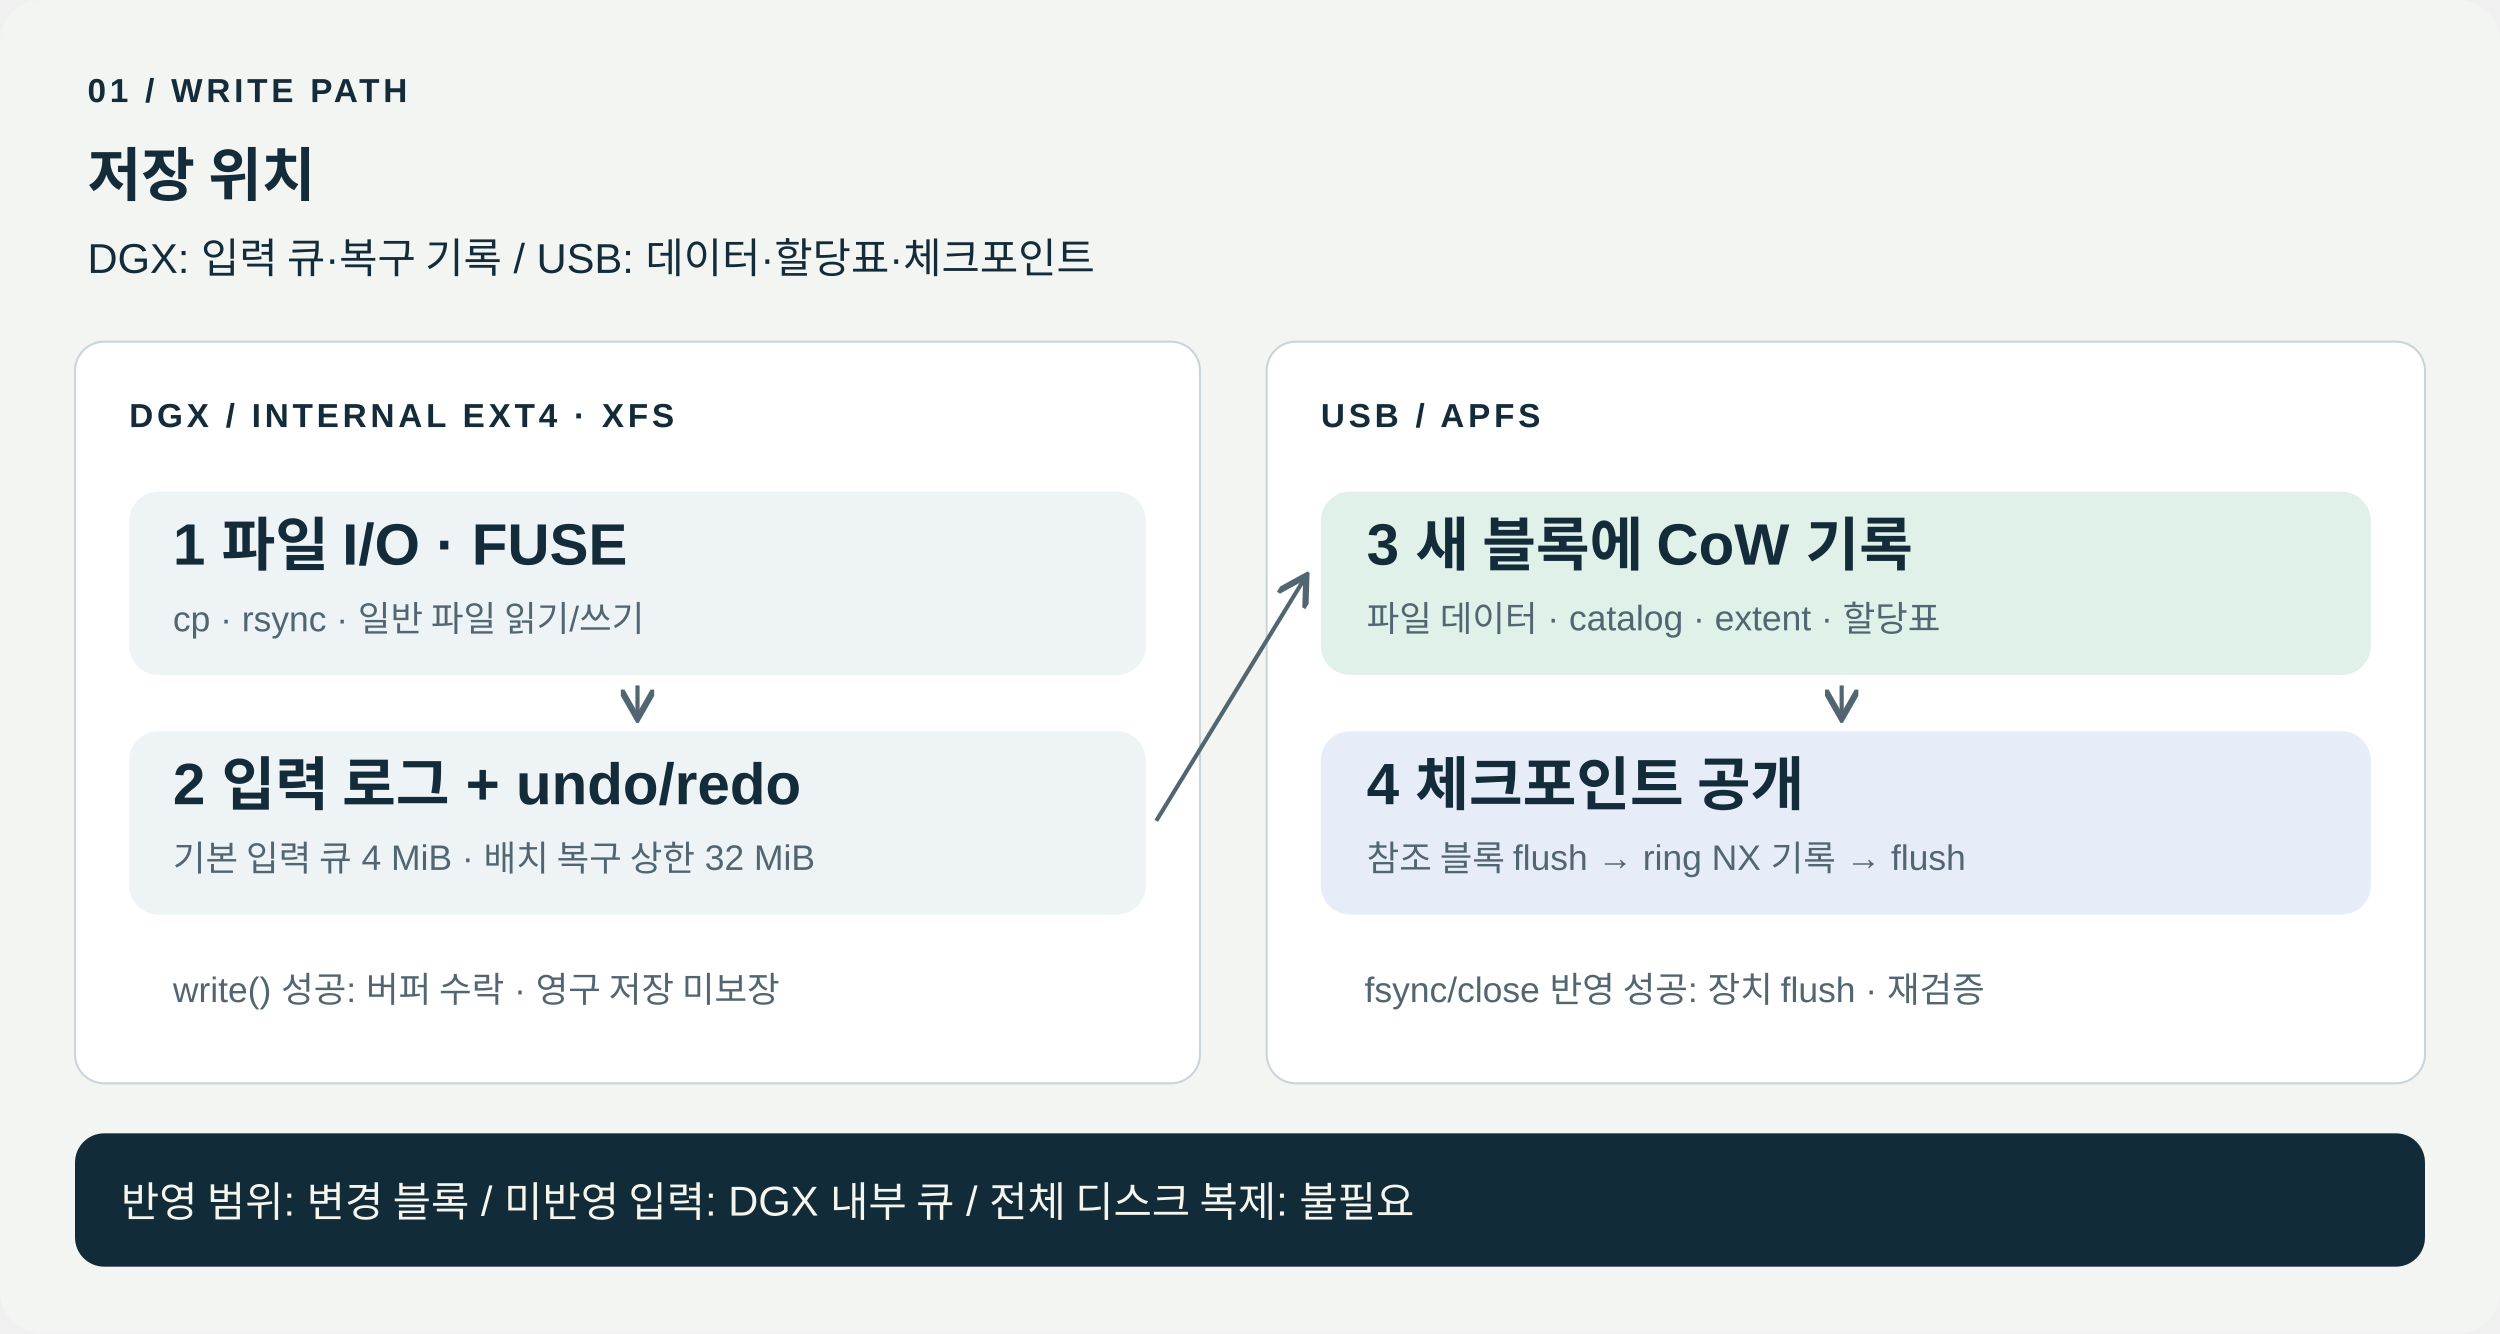
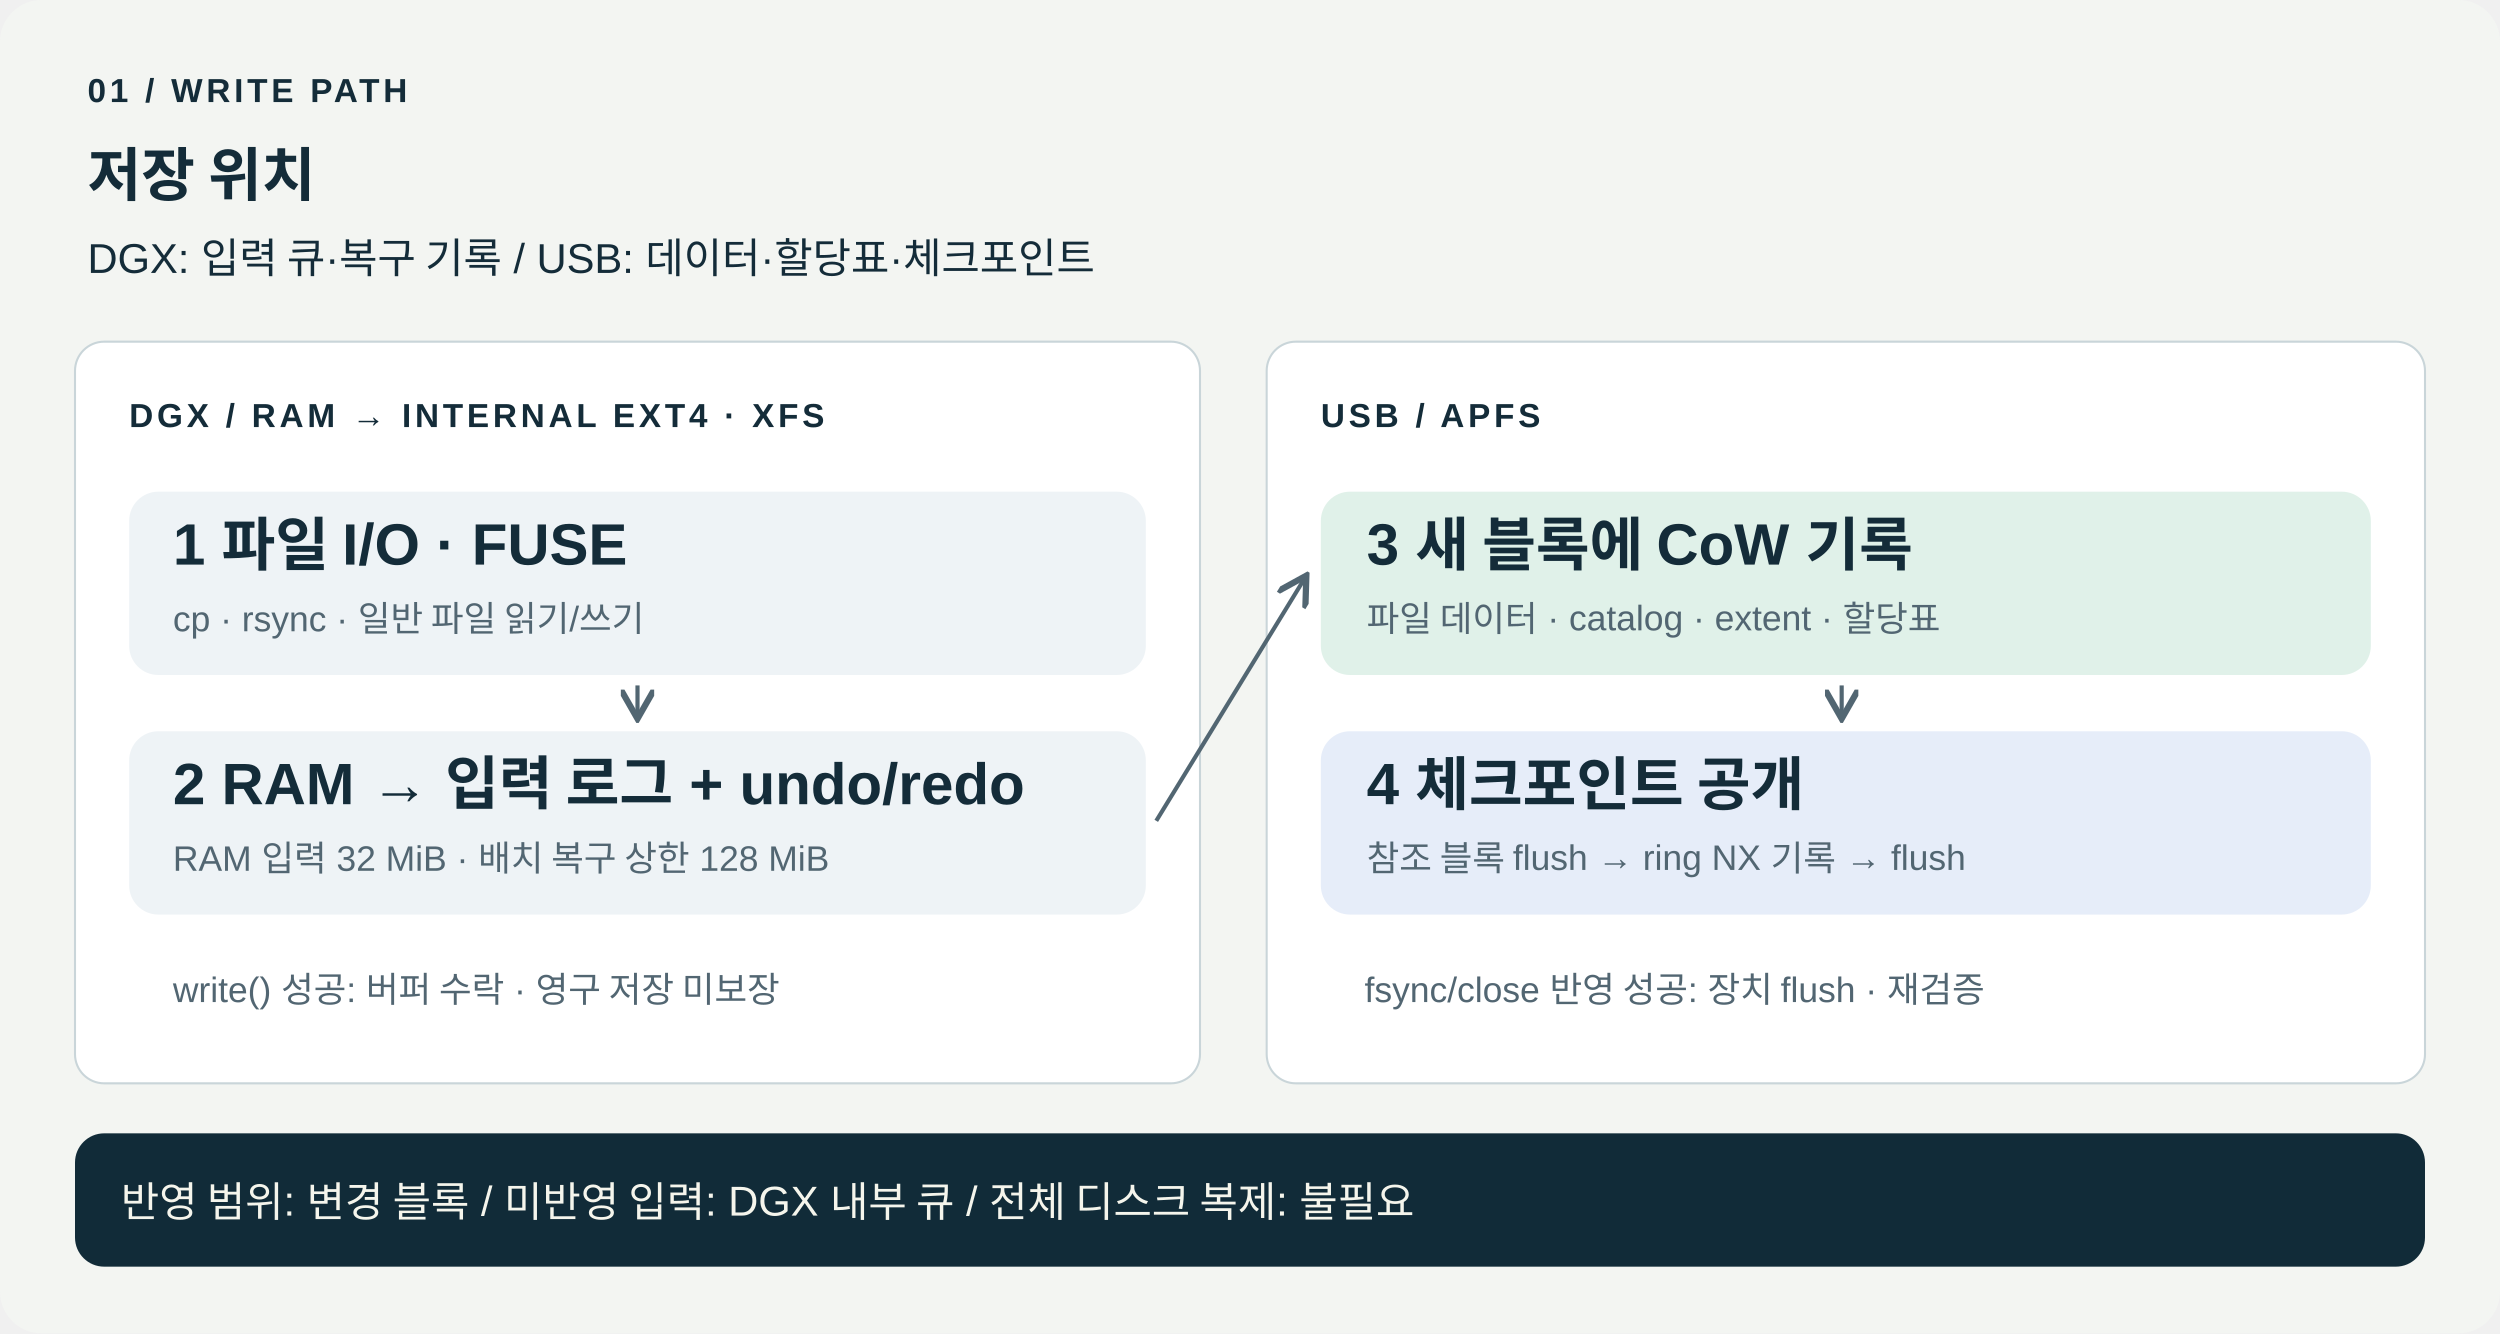
<svg xmlns="http://www.w3.org/2000/svg" width="1200" height="640" viewBox="0 0 1200 640" role="img" aria-labelledby="title desc">
  <style>text{font-family:Arial,'Apple SD Gothic Neo','Noto Sans KR',sans-serif;fill:#142c39}.label{font-size:16px;letter-spacing:1.8px;font-weight:700}.title{font-size:28px;font-weight:700}.body{font-size:20px}.small{font-size:17px;fill:#526672}.mono{font-family:monospace;font-size:16px}</style>
  <defs>
    <marker id="arrow" markerWidth="8" markerHeight="8" refX="6" refY="4" orient="auto">
      <path d="M0 0L7 4L0 8" fill="none" stroke="#526672" stroke-width="1.5" />
    </marker>
  </defs>
  <rect x="0" y="0" width="1200" height="640" rx="20" fill="#f3f5f2" stroke="none" />
  <text x="42" y="49" class="label">01 / WRITE PATH</text>
  <text x="42" y="94" class="title">저장 위치</text>
  <text x="42" y="131" class="body">DGX: 입력 큐·복구 기록  /  USB: 데이터·할당표·체크포인트</text>
  <rect x="36" y="164" width="540" height="356" rx="14" fill="#ffffff" stroke="#c9d5d9" />
  <rect x="608" y="164" width="556" height="356" rx="14" fill="#ffffff" stroke="#c9d5d9" />
-   <text x="62" y="205" class="label">DGX / INTERNAL EXT4 · XFS</text>
+   <text x="62" y="205" class="label">DGX / RAM → INTERNAL EXT4 · XFS</text>
  <text x="634" y="205" class="label">USB / APFS</text>
  <rect x="62" y="236" width="488" height="88" rx="14" fill="#eef3f6" stroke="none" />
  <text x="83" y="271" class="title">1  파일 I/O · FUSE</text>
  <text x="83" y="303" class="small">cp · rsync · 일반 파일 읽기/쓰기</text>
  <rect x="62" y="351" width="488" height="88" rx="14" fill="#eef3f6" stroke="none" />
-   <text x="83" y="386" class="title">2  입력 로그 + undo/redo</text>
-   <text x="83" y="418" class="small">기본 입력 큐 4 MiB · 배치 복구 상한 32 MiB</text>
+   <text x="83" y="386" class="title">2  RAM → 입력 로그 + undo/redo</text>
+   <text x="83" y="418" class="small">RAM 입력 32 MiB · 배치 복구 상한 128 MiB</text>
  <path d="M306 329L306 343" stroke="#526672" stroke-width="2" fill="none" marker-end="url(#arrow)" />
  <text x="83" y="481" class="small">write() 성공: 버퍼 수락 · 영구 저장 미보장</text>
  <rect x="634" y="236" width="504" height="88" rx="14" fill="#e0f1e9" stroke="none" />
  <text x="656" y="271" class="title">3  새 블록에 CoW 기록</text>
  <text x="656" y="303" class="small">파일 데이터 · catalog · extent · 할당표</text>
  <rect x="634" y="351" width="504" height="88" rx="14" fill="#e6edf9" stroke="none" />
  <text x="656" y="386" class="title">4  체크포인트 공개</text>
  <text x="656" y="418" class="small">참조 블록 flush → ring NX 기록 → flush</text>
  <path d="M884 329L884 343" stroke="#526672" stroke-width="2" fill="none" marker-end="url(#arrow)" />
  <path d="M555 394L626 278" stroke="#526672" stroke-width="2" fill="none" marker-end="url(#arrow)" />
  <text x="655" y="481" class="small">fsync/close 반영 성공: 장치 flush · 재검증</text>
  <rect x="36" y="544" width="1128" height="64" rx="14" fill="#112b38" stroke="none" />
  <text x="58" y="584" class="body" style="fill:#f5f5ec">반영 범위: 변경 블록  /  미반영 입력: DGX 내부 큐  /  전체 디스크 복제: 불필요</text>
</svg>
